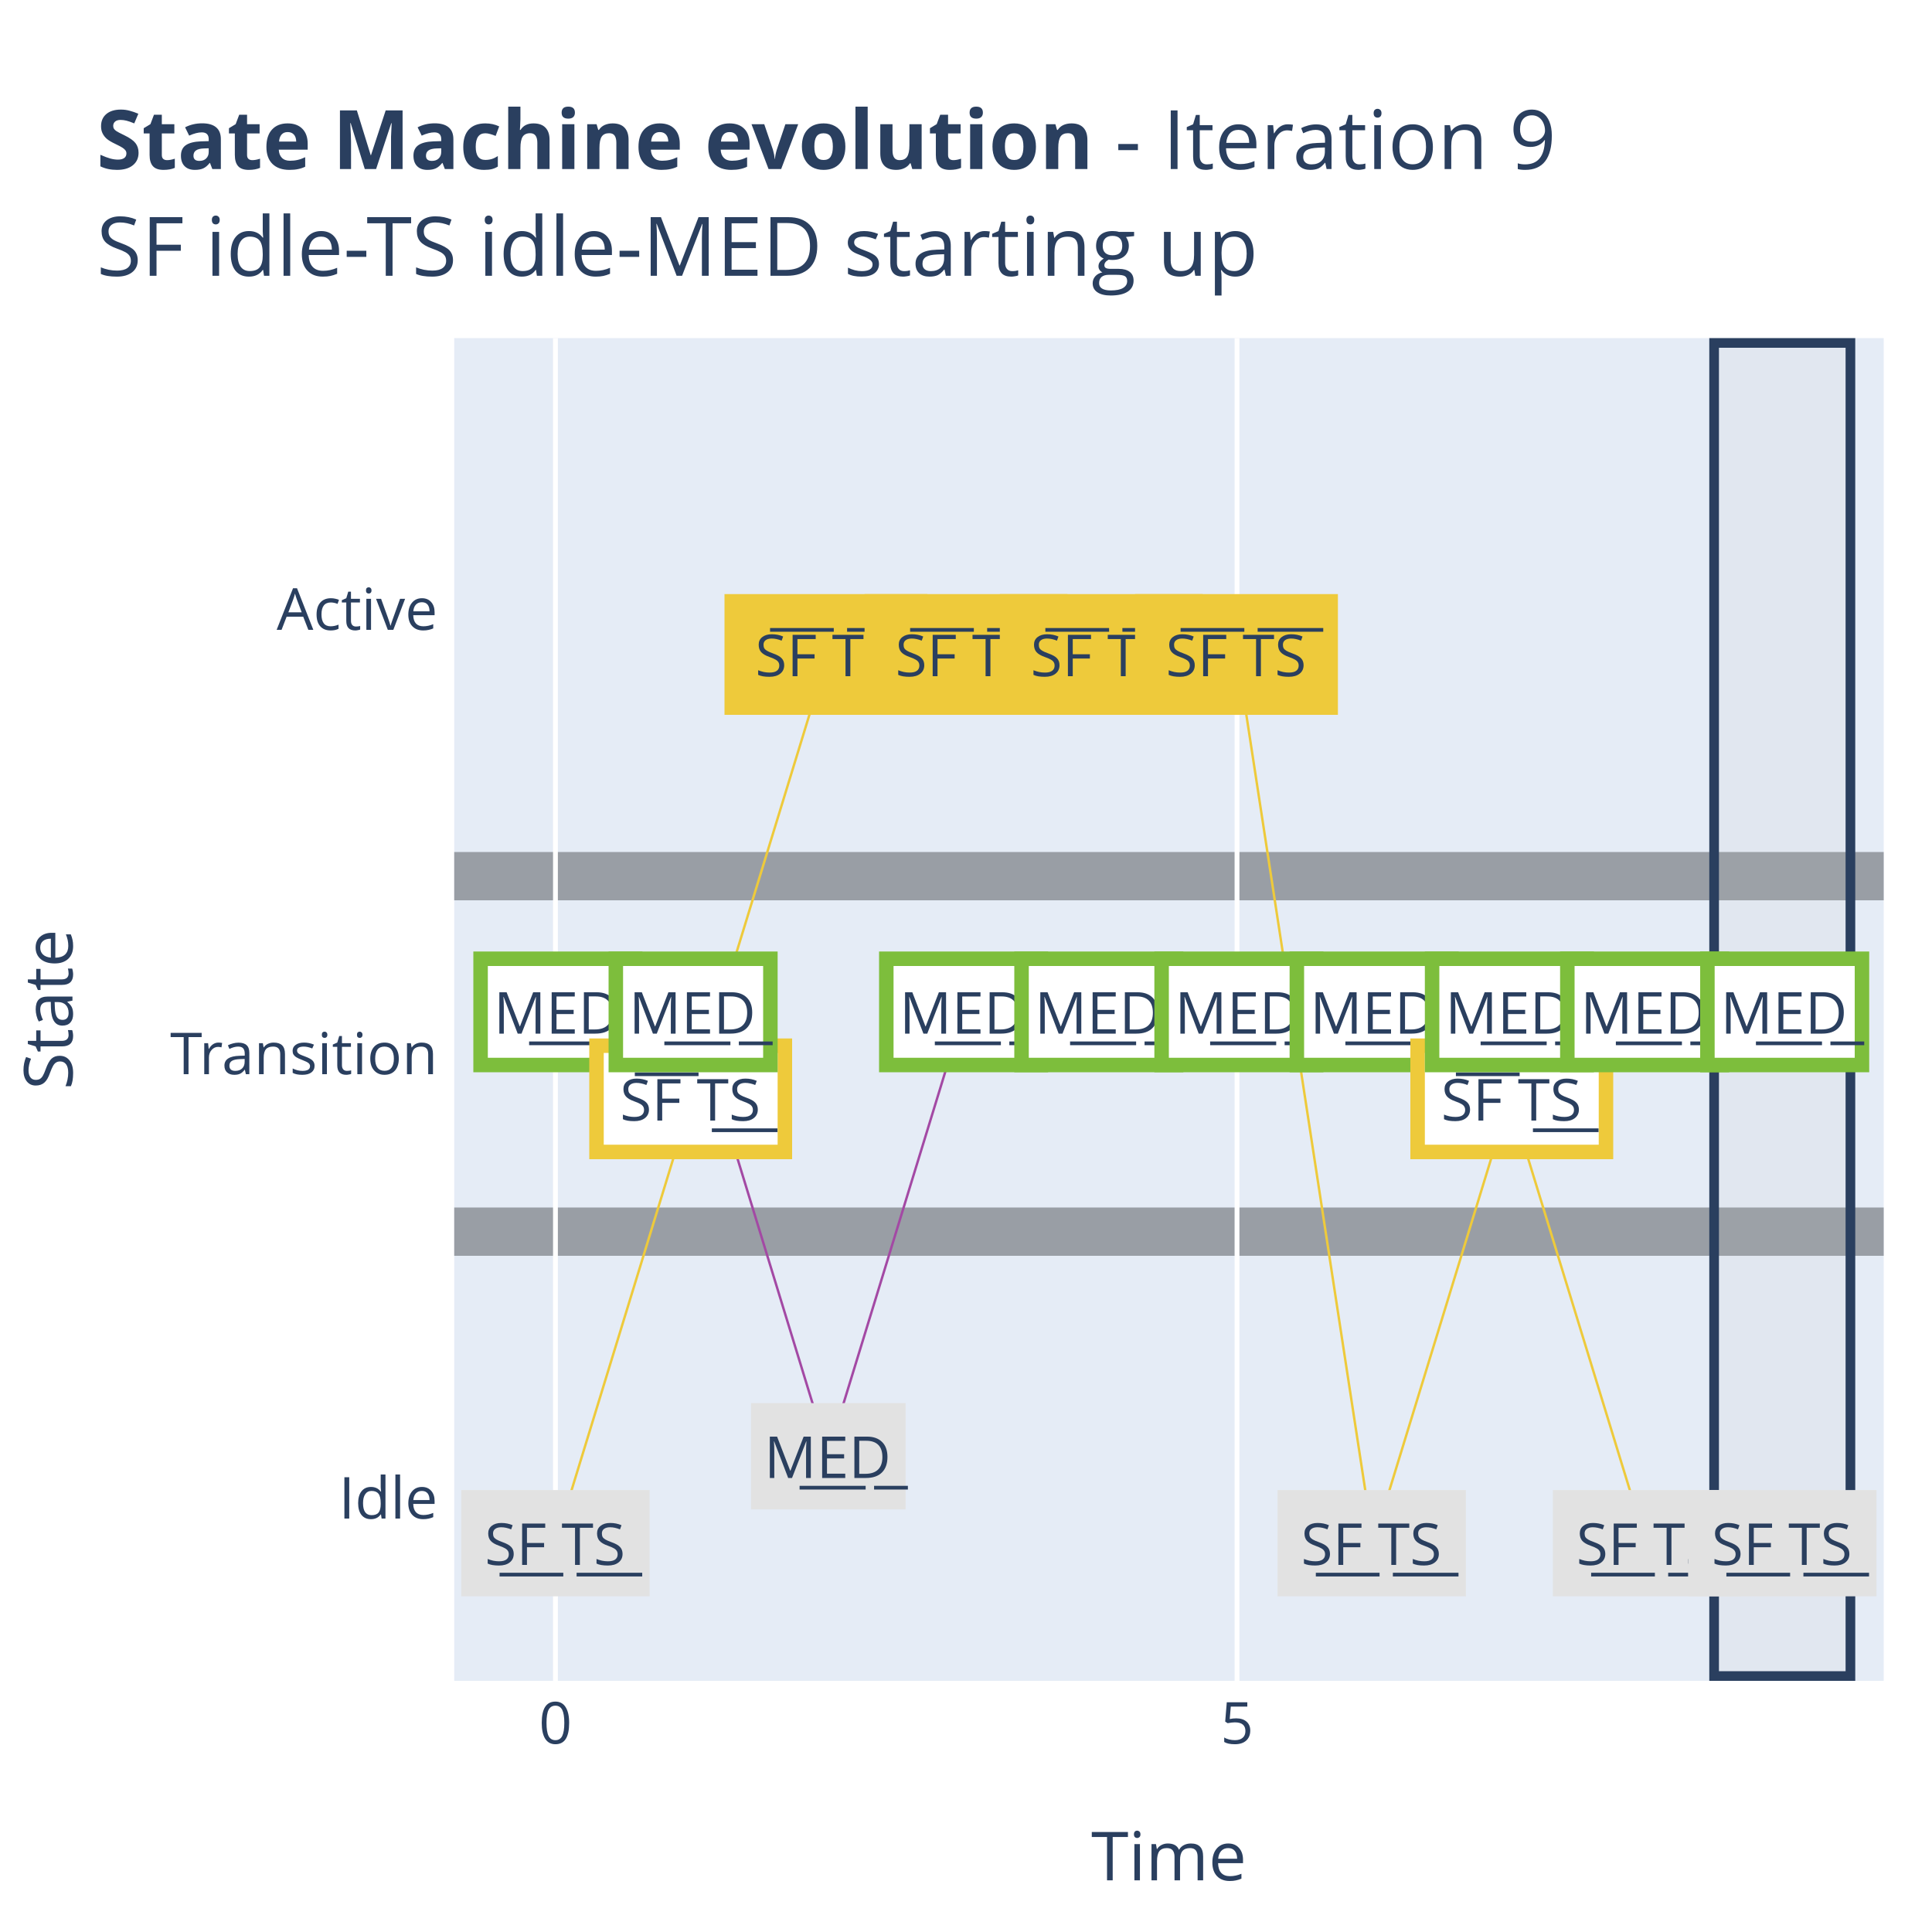
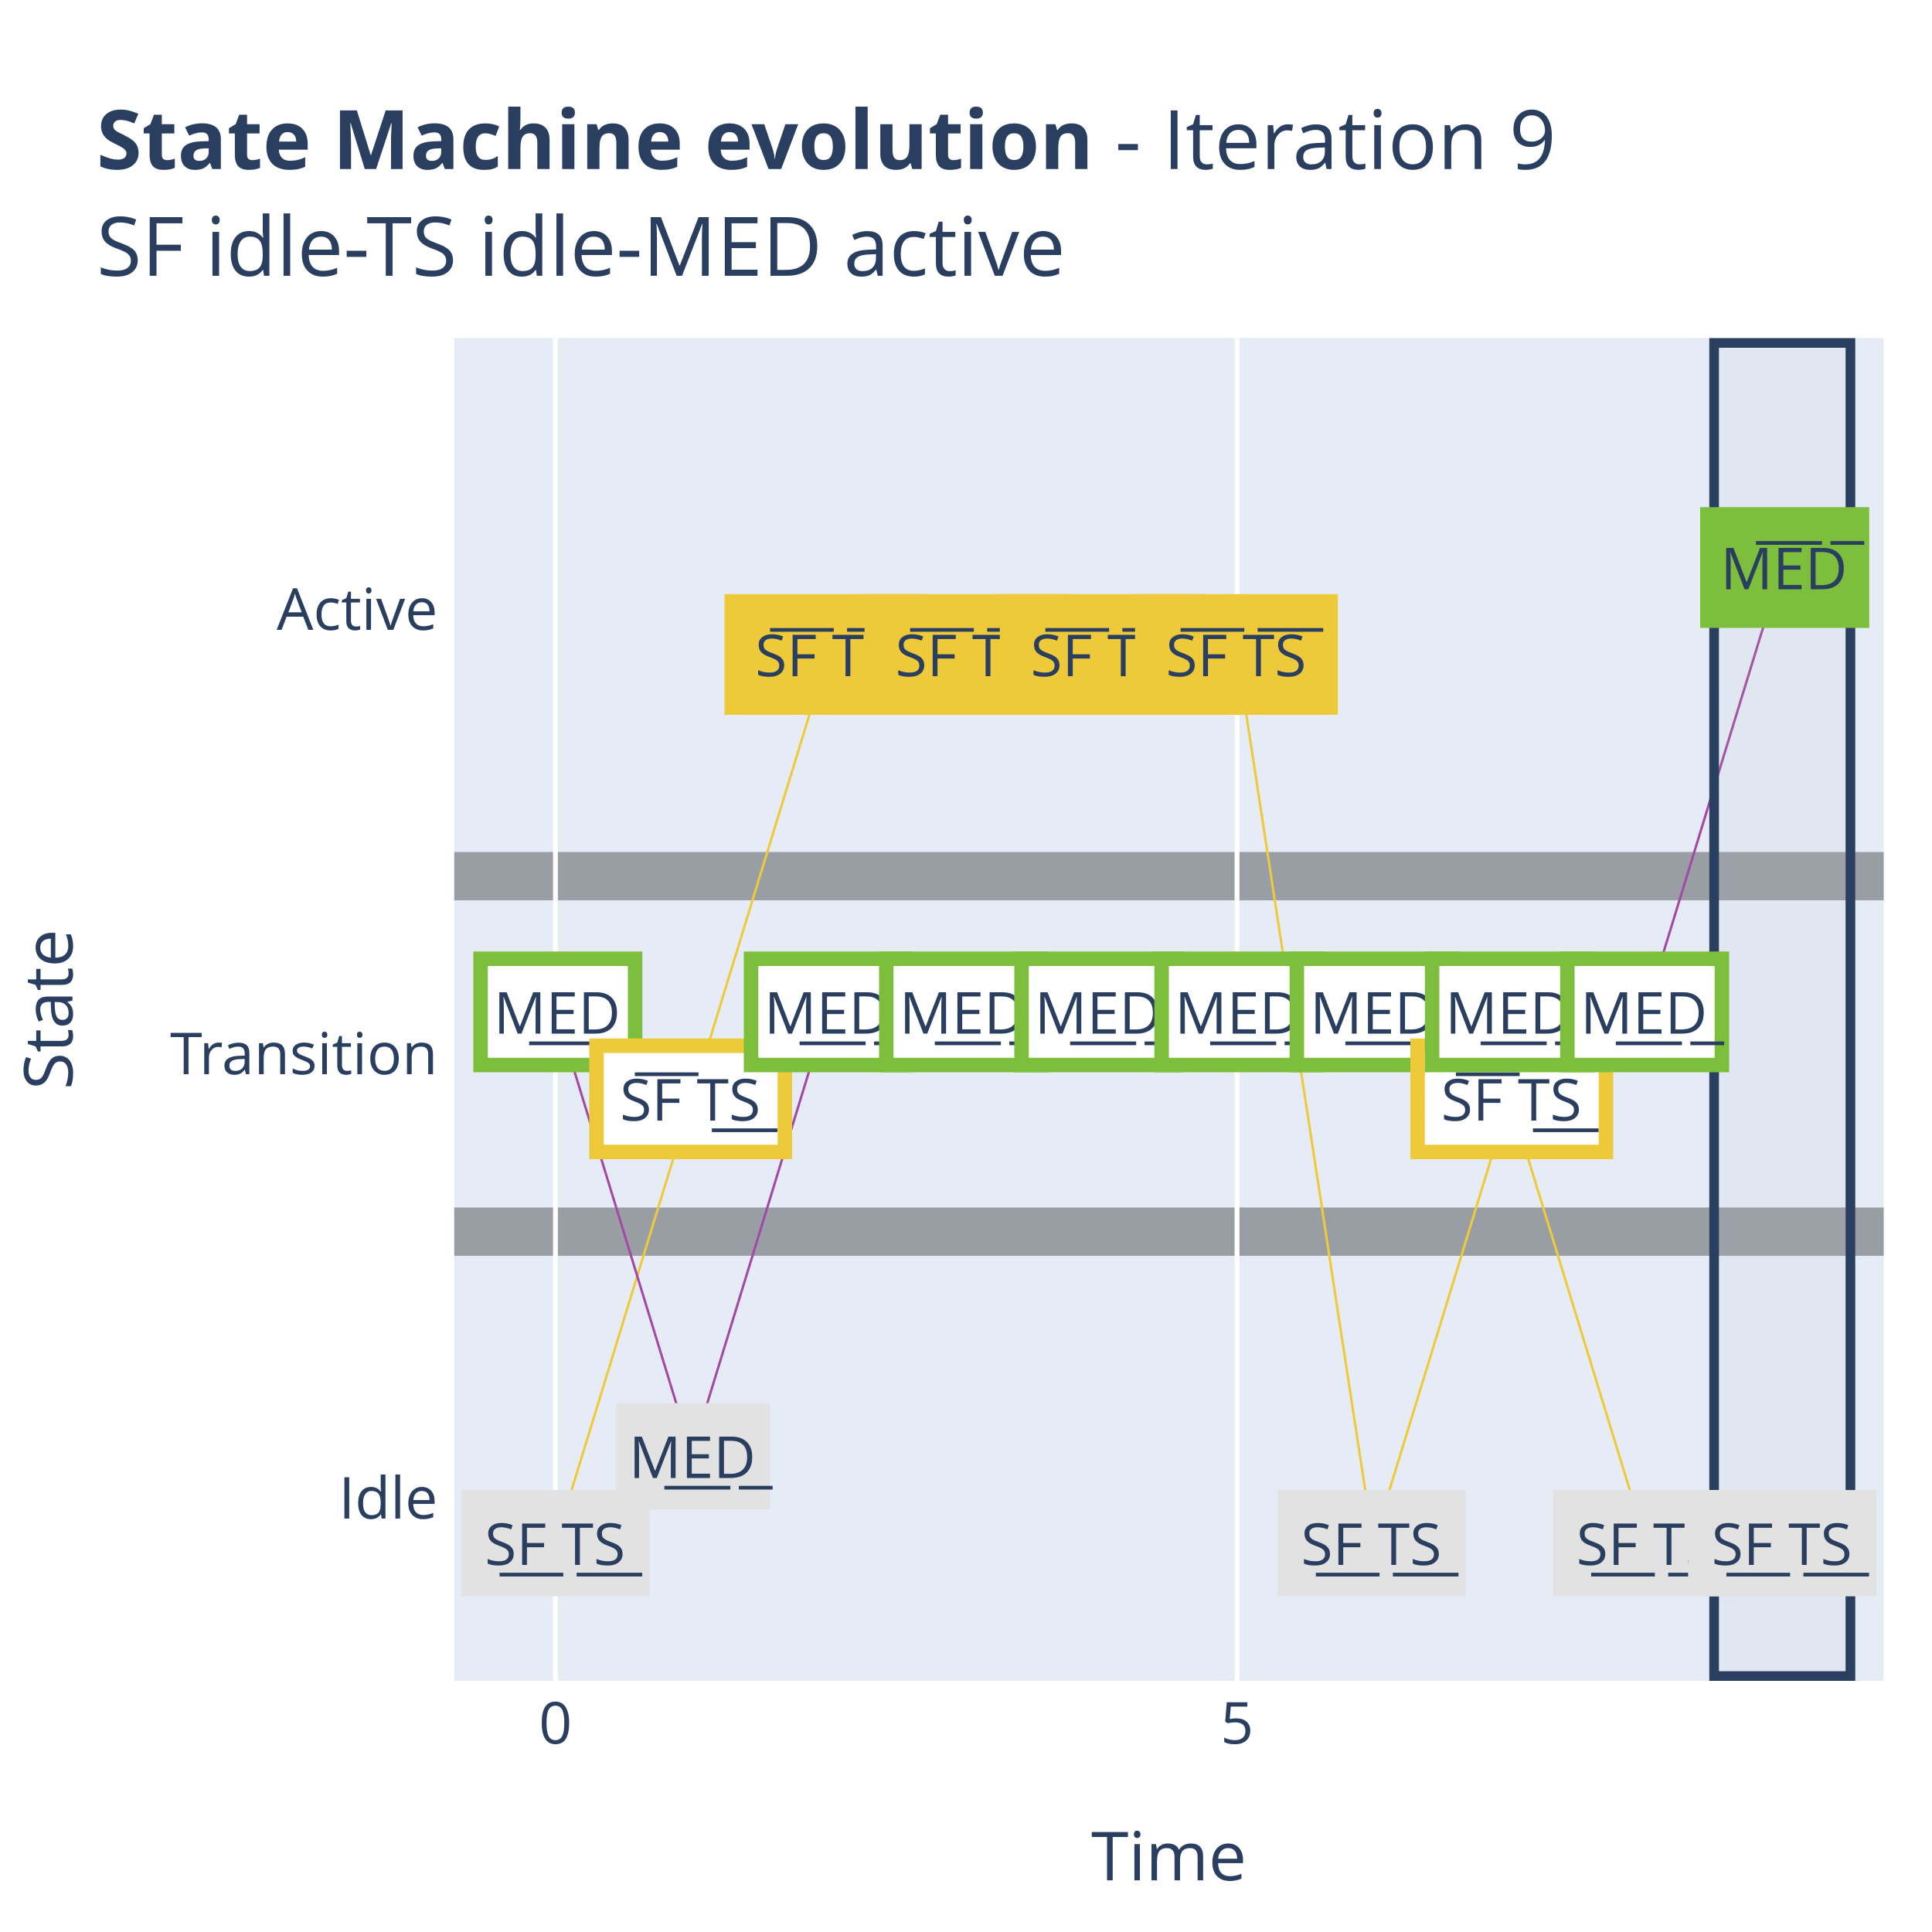
<svg xmlns="http://www.w3.org/2000/svg" class="main-svg" width="800" height="800" style="" viewBox="0 0 400 400">
  <rect x="0" y="0" width="400" height="400" style="fill: rgb(255, 255, 255); fill-opacity: 1;" />
-   <defs id="defs-93a66f">
+   <defs id="defs-667d16">
    <g class="clips">
-       <clipPath id="clip93a66fxyplot" class="plotclip">
+       <clipPath id="clip667d16xyplot" class="plotclip">
        <rect width="296" height="278" />
      </clipPath>
-       <clipPath class="axesclip" id="clip93a66fx">
+       <clipPath class="axesclip" id="clip667d16x">
        <rect x="94" y="0" width="296" height="400" />
      </clipPath>
-       <clipPath class="axesclip" id="clip93a66fy">
+       <clipPath class="axesclip" id="clip667d16y">
        <rect x="0" y="70" width="400" height="278" />
      </clipPath>
-       <clipPath class="axesclip" id="clip93a66fxy">
+       <clipPath class="axesclip" id="clip667d16xy">
        <rect x="94" y="70" width="296" height="278" />
      </clipPath>
    </g>
    <g class="gradients" />
    <g class="patterns" />
  </defs>
  <g class="bglayer">
    <rect class="bg" x="94" y="70" width="296" height="278" style="fill: rgb(229, 236, 246); fill-opacity: 1; stroke-width: 0;" />
  </g>
  <g class="layer-below">
    <g class="imagelayer" />
    <g class="shapelayer" />
  </g>
  <g class="cartesianlayer">
    <g class="subplot xy">
      <g class="layer-subplot">
        <g class="shapelayer" />
        <g class="imagelayer" />
      </g>
      <g class="minor-gridlayer">
        <g class="x" />
        <g class="y">
          <path class="ygrid crisp" transform="translate(0,255)" d="M94,0h296" style="stroke: rgb(153, 158, 165); stroke-opacity: 1; stroke-width: 10px;" />
          <path class="ygrid crisp" transform="translate(0,181.4)" d="M94,0h296" style="stroke: rgb(153, 158, 165); stroke-opacity: 1; stroke-width: 10px;" />
        </g>
      </g>
      <g class="gridlayer">
        <g class="x">
          <path class="xgrid crisp" transform="translate(115,0)" d="M0,70v278" style="stroke: rgb(255, 255, 255); stroke-opacity: 1; stroke-width: 1px;" />
          <path class="xgrid crisp" transform="translate(256.11,0)" d="M0,70v278" style="stroke: rgb(255, 255, 255); stroke-opacity: 1; stroke-width: 1px;" />
        </g>
        <g class="y" />
      </g>
      <g class="zerolinelayer" />
      <path class="xlines-below" />
      <path class="ylines-below" />
      <g class="overlines-below" />
      <g class="xaxislayer-below" />
      <g class="yaxislayer-below" />
      <g class="overaxes-below" />
-       <g class="plot" transform="translate(94,70)" clip-path="url(#clip93a66fxyplot)">
+       <g class="plot" transform="translate(94,70)" clip-path="url(#clip667d16xyplot)">
        <g class="scatterlayer mlayer">
-           <g class="trace scatter tracec7bb08" style="stroke-miterlimit: 2; opacity: 1;">
+           <g class="trace scatter trace19f5ee" style="stroke-miterlimit: 2; opacity: 1;">
            <g class="fills" />
            <g class="errorbars" />
            <g class="lines">
              <path class="js-line" d="M21,249.4L77.44,65.4L105.67,65.4L162.11,65.4L190.33,249.4L218.56,157.4L246.78,249.4L275,249.4" style="vector-effect: none; fill: none; stroke: rgb(238, 202, 59); stroke-opacity: 1; stroke-width: 0.5px; opacity: 1;" />
            </g>
            <g class="points">
              <path class="point" transform="translate(21,249.4)" d="M3,0A3,3 0 1,1 0,-3A3,3 0 0,1 3,0Z" style="opacity: 1; stroke-width: 0px; fill: rgb(238, 202, 59); fill-opacity: 1;" />
              <path class="point" transform="translate(49.22,157.4)" d="M3,0A3,3 0 1,1 0,-3A3,3 0 0,1 3,0Z" style="opacity: 1; stroke-width: 0px; fill: rgb(238, 202, 59); fill-opacity: 1;" />
              <path class="point" transform="translate(77.44,65.4)" d="M3,0A3,3 0 1,1 0,-3A3,3 0 0,1 3,0Z" style="opacity: 1; stroke-width: 0px; fill: rgb(238, 202, 59); fill-opacity: 1;" />
              <path class="point" transform="translate(105.67,65.4)" d="M3,0A3,3 0 1,1 0,-3A3,3 0 0,1 3,0Z" style="opacity: 1; stroke-width: 0px; fill: rgb(238, 202, 59); fill-opacity: 1;" />
              <path class="point" transform="translate(133.89,65.4)" d="M3,0A3,3 0 1,1 0,-3A3,3 0 0,1 3,0Z" style="opacity: 1; stroke-width: 0px; fill: rgb(238, 202, 59); fill-opacity: 1;" />
              <path class="point" transform="translate(162.11,65.4)" d="M3,0A3,3 0 1,1 0,-3A3,3 0 0,1 3,0Z" style="opacity: 1; stroke-width: 0px; fill: rgb(238, 202, 59); fill-opacity: 1;" />
              <path class="point" transform="translate(190.33,249.4)" d="M3,0A3,3 0 1,1 0,-3A3,3 0 0,1 3,0Z" style="opacity: 1; stroke-width: 0px; fill: rgb(238, 202, 59); fill-opacity: 1;" />
              <path class="point" transform="translate(218.56,157.4)" d="M3,0A3,3 0 1,1 0,-3A3,3 0 0,1 3,0Z" style="opacity: 1; stroke-width: 0px; fill: rgb(238, 202, 59); fill-opacity: 1;" />
              <path class="point" transform="translate(246.78,249.4)" d="M3,0A3,3 0 1,1 0,-3A3,3 0 0,1 3,0Z" style="opacity: 1; stroke-width: 0px; fill: rgb(238, 202, 59); fill-opacity: 1;" />
              <path class="point" transform="translate(275,249.4)" d="M3,0A3,3 0 1,1 0,-3A3,3 0 0,1 3,0Z" style="opacity: 1; stroke-width: 0px; fill: rgb(238, 202, 59); fill-opacity: 1;" />
            </g>
            <g class="text" />
          </g>
-           <g class="trace scatter trace77e6e6" style="stroke-miterlimit: 2; opacity: 1;">
+           <g class="trace scatter traceb861f3" style="stroke-miterlimit: 2; opacity: 1;">
            <g class="fills" />
            <g class="errorbars" />
            <g class="lines">
-               <path class="js-line" d="M21,139L49.22,139L77.44,231L105.67,139L133.89,139L275,139" style="vector-effect: none; fill: none; stroke: rgb(163, 73, 164); stroke-opacity: 1; stroke-width: 0.5px; opacity: 1;" />
+               <path class="js-line" d="M21,139L49.22,231L77.44,139L246.78,139L275,47" style="vector-effect: none; fill: none; stroke: rgb(163, 73, 164); stroke-opacity: 1; stroke-width: 0.5px; opacity: 1;" />
            </g>
            <g class="points" />
            <g class="text" />
          </g>
        </g>
      </g>
      <g class="overplot" />
      <path class="xlines-above crisp" d="M0,0" style="fill: none;" />
      <path class="ylines-above crisp" d="M93.5,70V348" style="fill: none; stroke-width: 1px; stroke: rgb(255, 255, 255); stroke-opacity: 1;" />
      <g class="overlines-above" />
      <g class="xaxislayer-above">
        <g class="xtick">
          <text text-anchor="middle" x="0" y="361" transform="translate(115,0)" style="font-family: 'Open Sans', verdana, arial, sans-serif; font-size: 12px; fill: rgb(42, 63, 95); fill-opacity: 1; white-space: pre; opacity: 1;">0</text>
        </g>
        <g class="xtick">
          <text text-anchor="middle" x="0" y="361" style="font-family: 'Open Sans', verdana, arial, sans-serif; font-size: 12px; fill: rgb(42, 63, 95); fill-opacity: 1; white-space: pre; opacity: 1;" transform="translate(256.11,0)">5</text>
        </g>
      </g>
      <g class="yaxislayer-above">
        <g class="ytick">
          <text text-anchor="end" x="90.6" y="4.2" transform="translate(0,310.2)" style="font-family: 'Open Sans', verdana, arial, sans-serif; font-size: 12px; fill: rgb(42, 63, 95); fill-opacity: 1; white-space: pre; opacity: 1;">Idle</text>
        </g>
        <g class="ytick">
          <text text-anchor="end" x="90.6" y="4.2" style="font-family: 'Open Sans', verdana, arial, sans-serif; font-size: 12px; fill: rgb(42, 63, 95); fill-opacity: 1; white-space: pre; opacity: 1;" transform="translate(0,218.2)">Transition</text>
        </g>
        <g class="ytick">
          <text text-anchor="end" x="90.6" y="4.2" style="font-family: 'Open Sans', verdana, arial, sans-serif; font-size: 12px; fill: rgb(42, 63, 95); fill-opacity: 1; white-space: pre; opacity: 1;" transform="translate(0,126.2)">Active</text>
        </g>
      </g>
      <g class="overaxes-above" />
    </g>
  </g>
  <g class="polarlayer" />
  <g class="smithlayer" />
  <g class="ternarylayer" />
  <g class="geolayer" />
  <g class="funnelarealayer" />
  <g class="pielayer" />
  <g class="iciclelayer" />
  <g class="treemaplayer" />
  <g class="sunburstlayer" />
  <g class="glimages" />
-   <defs id="topdefs-93a66f">
+   <defs id="topdefs-667d16">
    <g class="clips" />
  </defs>
  <g class="layer-above">
    <g class="imagelayer" />
    <g class="shapelayer">
-       <g class="shape-group" data-index="0" clip-path="url(#clip93a66fxy)">
+       <g class="shape-group" data-index="0" clip-path="url(#clip667d16xy)">
        <path data-index="0" fill-rule="evenodd" d="M354.89,347H383.11V71H354.89Z" style="opacity: 1; stroke: rgb(42, 63, 95); stroke-opacity: 1; fill: rgb(182, 182, 182); fill-opacity: 0.1; stroke-width: 2px;" />
      </g>
    </g>
  </g>
  <g class="infolayer">
    <g class="g-gtitle">
      <text class="gtitle" x="20" y="35" text-anchor="start" dy="0em" style="font-family: 'Open Sans', verdana, arial, sans-serif; font-size: 17px; fill: rgb(42, 63, 95); opacity: 1; font-weight: normal; white-space: pre;">
        <tspan class="line" dy="0em" x="20" y="35">
          <tspan style="font-weight:bold">State Machine evolution</tspan> - Iteration 9</tspan>
-         <tspan class="line" dy="1.3em" x="20" y="35">SF idle-TS idle-MED starting up</tspan>
+         <tspan class="line" dy="1.3em" x="20" y="35">SF idle-TS idle-MED active</tspan>
        <tspan class="line" dy="2.6em" x="20" y="35" />
      </text>
    </g>
    <g class="g-xtitle">
      <text class="xtitle" x="242" y="389.3" text-anchor="middle" style="font-family: 'Open Sans', verdana, arial, sans-serif; font-size: 14px; fill: rgb(42, 63, 95); opacity: 1; font-weight: normal; white-space: pre;">Time</text>
    </g>
    <g class="g-ytitle" transform="translate(4.924805,0)">
      <text class="ytitle" transform="rotate(-90,10.075,209)" x="10.075" y="209" text-anchor="middle" style="font-family: 'Open Sans', verdana, arial, sans-serif; font-size: 14px; fill: rgb(42, 63, 95); opacity: 1; font-weight: normal; white-space: pre;">State</text>
    </g>
    <g class="annotation" data-index="0" style="opacity: 1;">
      <g class="annotation-text-g" transform="rotate(0,115,319.4)">
        <g class="cursor-pointer" transform="translate(94,307)">
          <rect class="bg" x="1.5" y="1.5" width="39" height="22" style="stroke-width: 3px; stroke: rgb(0, 0, 0); stroke-opacity: 0; fill: rgb(226, 226, 226); fill-opacity: 1;" />
          <text class="annotation-text" text-anchor="middle" x="20.906" y="17" style="font-family: 'Open Sans', verdana, arial, sans-serif; font-size: 12px; fill: rgb(42, 63, 95); fill-opacity: 1; white-space: pre;">S̲F̲ T̲S̲</text>
        </g>
      </g>
    </g>
    <g class="annotation" data-index="1" style="opacity: 1;">
      <g class="annotation-text-g" transform="rotate(0,115,209)">
        <g class="cursor-pointer" transform="translate(98,197)">
          <rect class="bg" x="1.5" y="1.5" width="32" height="22" style="stroke-width: 3px; stroke: rgb(125, 190, 60); stroke-opacity: 1; fill: rgb(255, 255, 255); fill-opacity: 1;" />
          <text class="annotation-text" text-anchor="middle" x="17.344" y="17" style="font-family: 'Open Sans', verdana, arial, sans-serif; font-size: 12px; fill: rgb(42, 63, 95); fill-opacity: 1; white-space: pre;">M̲E̲D̲</text>
        </g>
      </g>
    </g>
    <g class="annotation" data-index="2" style="opacity: 1;">
      <g class="annotation-text-g" transform="rotate(0,143.22,227.4)">
        <g class="cursor-pointer" transform="translate(122,215)">
          <rect class="bg" x="1.5" y="1.5" width="39" height="22" style="stroke-width: 3px; stroke: rgb(238, 202, 59); stroke-opacity: 1; fill: rgb(255, 255, 255); fill-opacity: 1;" />
          <text class="annotation-text" text-anchor="middle" x="20.906" y="17" style="font-family: 'Open Sans', verdana, arial, sans-serif; font-size: 12px; fill: rgb(42, 63, 95); fill-opacity: 1; white-space: pre;">S̅F̅ T̲S̲</text>
        </g>
      </g>
    </g>
    <g class="annotation" data-index="3" style="opacity: 1;">
-       <g class="annotation-text-g" transform="rotate(0,143.22,209)">
-         <g class="cursor-pointer" transform="translate(126,197)">
-           <rect class="bg" x="1.5" y="1.5" width="32" height="22" style="stroke-width: 3px; stroke: rgb(125, 190, 60); stroke-opacity: 1; fill: rgb(255, 255, 255); fill-opacity: 1;" />
+       <g class="annotation-text-g" transform="rotate(0,143.22,301)">
+         <g class="cursor-pointer" transform="translate(126,289)">
+           <rect class="bg" x="1.5" y="1.5" width="32" height="22" style="stroke-width: 3px; stroke: rgb(0, 0, 0); stroke-opacity: 0; fill: rgb(226, 226, 226); fill-opacity: 1;" />
          <text class="annotation-text" text-anchor="middle" x="17.344" y="17" style="font-family: 'Open Sans', verdana, arial, sans-serif; font-size: 12px; fill: rgb(42, 63, 95); fill-opacity: 1; white-space: pre;">M̲E̲D̲</text>
        </g>
      </g>
    </g>
    <g class="annotation" data-index="4" style="opacity: 1;">
      <g class="annotation-text-g" transform="rotate(0,171.44,135.4)">
        <g class="cursor-pointer" transform="translate(150,123)">
          <rect class="bg" x="1.5" y="1.5" width="39" height="22" style="stroke-width: 3px; stroke: rgb(238, 202, 59); stroke-opacity: 1; fill: rgb(238, 202, 59); fill-opacity: 1;" />
          <text class="annotation-text" text-anchor="middle" x="20.906" y="17" style="font-family: 'Open Sans', verdana, arial, sans-serif; font-size: 12px; fill: rgb(42, 63, 95); fill-opacity: 1; white-space: pre;">S̅F̅ T̅S̅</text>
        </g>
      </g>
    </g>
    <g class="annotation" data-index="5" style="opacity: 1;">
-       <g class="annotation-text-g" transform="rotate(0,171.44,301)">
-         <g class="cursor-pointer" transform="translate(154,289)">
-           <rect class="bg" x="1.5" y="1.5" width="32" height="22" style="stroke-width: 3px; stroke: rgb(0, 0, 0); stroke-opacity: 0; fill: rgb(226, 226, 226); fill-opacity: 1;" />
+       <g class="annotation-text-g" transform="rotate(0,171.44,209)">
+         <g class="cursor-pointer" transform="translate(154,197)">
+           <rect class="bg" x="1.5" y="1.5" width="32" height="22" style="stroke-width: 3px; stroke: rgb(125, 190, 60); stroke-opacity: 1; fill: rgb(255, 255, 255); fill-opacity: 1;" />
          <text class="annotation-text" text-anchor="middle" x="17.344" y="17" style="font-family: 'Open Sans', verdana, arial, sans-serif; font-size: 12px; fill: rgb(42, 63, 95); fill-opacity: 1; white-space: pre;">M̲E̲D̲</text>
        </g>
      </g>
    </g>
    <g class="annotation" data-index="6" style="opacity: 1;">
      <g class="annotation-text-g" transform="rotate(0,199.67,135.4)">
        <g class="cursor-pointer" transform="translate(179,123)">
          <rect class="bg" x="1.5" y="1.5" width="39" height="22" style="stroke-width: 3px; stroke: rgb(238, 202, 59); stroke-opacity: 1; fill: rgb(238, 202, 59); fill-opacity: 1;" />
          <text class="annotation-text" text-anchor="middle" x="20.906" y="17" style="font-family: 'Open Sans', verdana, arial, sans-serif; font-size: 12px; fill: rgb(42, 63, 95); fill-opacity: 1; white-space: pre;">S̅F̅ T̅S̅</text>
        </g>
      </g>
    </g>
    <g class="annotation" data-index="7" style="opacity: 1;">
      <g class="annotation-text-g" transform="rotate(0,199.67,209)">
        <g class="cursor-pointer" transform="translate(182,197)">
          <rect class="bg" x="1.5" y="1.5" width="32" height="22" style="stroke-width: 3px; stroke: rgb(125, 190, 60); stroke-opacity: 1; fill: rgb(255, 255, 255); fill-opacity: 1;" />
          <text class="annotation-text" text-anchor="middle" x="17.344" y="17" style="font-family: 'Open Sans', verdana, arial, sans-serif; font-size: 12px; fill: rgb(42, 63, 95); fill-opacity: 1; white-space: pre;">M̲E̲D̲</text>
        </g>
      </g>
    </g>
    <g class="annotation" data-index="8" style="opacity: 1;">
      <g class="annotation-text-g" transform="rotate(0,227.89,135.4)">
        <g class="cursor-pointer" transform="translate(207,123)">
          <rect class="bg" x="1.5" y="1.5" width="39" height="22" style="stroke-width: 3px; stroke: rgb(238, 202, 59); stroke-opacity: 1; fill: rgb(238, 202, 59); fill-opacity: 1;" />
          <text class="annotation-text" text-anchor="middle" x="20.906" y="17" style="font-family: 'Open Sans', verdana, arial, sans-serif; font-size: 12px; fill: rgb(42, 63, 95); fill-opacity: 1; white-space: pre;">S̅F̅ T̅S̅</text>
        </g>
      </g>
    </g>
    <g class="annotation" data-index="9" style="opacity: 1;">
      <g class="annotation-text-g" transform="rotate(0,227.89,209)">
        <g class="cursor-pointer" transform="translate(210,197)">
          <rect class="bg" x="1.5" y="1.5" width="32" height="22" style="stroke-width: 3px; stroke: rgb(125, 190, 60); stroke-opacity: 1; fill: rgb(255, 255, 255); fill-opacity: 1;" />
          <text class="annotation-text" text-anchor="middle" x="17.344" y="17" style="font-family: 'Open Sans', verdana, arial, sans-serif; font-size: 12px; fill: rgb(42, 63, 95); fill-opacity: 1; white-space: pre;">M̲E̲D̲</text>
        </g>
      </g>
    </g>
    <g class="annotation" data-index="10" style="opacity: 1;">
      <g class="annotation-text-g" transform="rotate(0,256.11,135.4)">
        <g class="cursor-pointer" transform="translate(235,123)">
          <rect class="bg" x="1.5" y="1.5" width="39" height="22" style="stroke-width: 3px; stroke: rgb(238, 202, 59); stroke-opacity: 1; fill: rgb(238, 202, 59); fill-opacity: 1;" />
          <text class="annotation-text" text-anchor="middle" x="20.906" y="17" style="font-family: 'Open Sans', verdana, arial, sans-serif; font-size: 12px; fill: rgb(42, 63, 95); fill-opacity: 1; white-space: pre;">S̅F̅ T̅S̅</text>
        </g>
      </g>
    </g>
    <g class="annotation" data-index="11" style="opacity: 1;">
      <g class="annotation-text-g" transform="rotate(0,256.11,209)">
        <g class="cursor-pointer" transform="translate(239,197)">
          <rect class="bg" x="1.5" y="1.5" width="32" height="22" style="stroke-width: 3px; stroke: rgb(125, 190, 60); stroke-opacity: 1; fill: rgb(255, 255, 255); fill-opacity: 1;" />
          <text class="annotation-text" text-anchor="middle" x="17.344" y="17" style="font-family: 'Open Sans', verdana, arial, sans-serif; font-size: 12px; fill: rgb(42, 63, 95); fill-opacity: 1; white-space: pre;">M̲E̲D̲</text>
        </g>
      </g>
    </g>
    <g class="annotation" data-index="12" style="opacity: 1;">
      <g class="annotation-text-g" transform="rotate(0,284.33,319.4)">
        <g class="cursor-pointer" transform="translate(263,307)">
          <rect class="bg" x="1.5" y="1.5" width="39" height="22" style="stroke-width: 3px; stroke: rgb(0, 0, 0); stroke-opacity: 0; fill: rgb(226, 226, 226); fill-opacity: 1;" />
          <text class="annotation-text" text-anchor="middle" x="20.906" y="17" style="font-family: 'Open Sans', verdana, arial, sans-serif; font-size: 12px; fill: rgb(42, 63, 95); fill-opacity: 1; white-space: pre;">S̲F̲ T̲S̲</text>
        </g>
      </g>
    </g>
    <g class="annotation" data-index="13" style="opacity: 1;">
      <g class="annotation-text-g" transform="rotate(0,284.33,209)">
        <g class="cursor-pointer" transform="translate(267,197)">
          <rect class="bg" x="1.5" y="1.5" width="32" height="22" style="stroke-width: 3px; stroke: rgb(125, 190, 60); stroke-opacity: 1; fill: rgb(255, 255, 255); fill-opacity: 1;" />
          <text class="annotation-text" text-anchor="middle" x="17.344" y="17" style="font-family: 'Open Sans', verdana, arial, sans-serif; font-size: 12px; fill: rgb(42, 63, 95); fill-opacity: 1; white-space: pre;">M̲E̲D̲</text>
        </g>
      </g>
    </g>
    <g class="annotation" data-index="14" style="opacity: 1;">
      <g class="annotation-text-g" transform="rotate(0,312.56,227.4)">
        <g class="cursor-pointer" transform="translate(292,215)">
          <rect class="bg" x="1.5" y="1.5" width="39" height="22" style="stroke-width: 3px; stroke: rgb(238, 202, 59); stroke-opacity: 1; fill: rgb(255, 255, 255); fill-opacity: 1;" />
          <text class="annotation-text" text-anchor="middle" x="20.906" y="17" style="font-family: 'Open Sans', verdana, arial, sans-serif; font-size: 12px; fill: rgb(42, 63, 95); fill-opacity: 1; white-space: pre;">S̅F̅ T̲S̲</text>
        </g>
      </g>
    </g>
    <g class="annotation" data-index="15" style="opacity: 1;">
      <g class="annotation-text-g" transform="rotate(0,312.56,209)">
        <g class="cursor-pointer" transform="translate(295,197)">
          <rect class="bg" x="1.5" y="1.5" width="32" height="22" style="stroke-width: 3px; stroke: rgb(125, 190, 60); stroke-opacity: 1; fill: rgb(255, 255, 255); fill-opacity: 1;" />
          <text class="annotation-text" text-anchor="middle" x="17.344" y="17" style="font-family: 'Open Sans', verdana, arial, sans-serif; font-size: 12px; fill: rgb(42, 63, 95); fill-opacity: 1; white-space: pre;">M̲E̲D̲</text>
        </g>
      </g>
    </g>
    <g class="annotation" data-index="16" style="opacity: 1;">
      <g class="annotation-text-g" transform="rotate(0,340.78,319.4)">
        <g class="cursor-pointer" transform="translate(320,307)">
          <rect class="bg" x="1.5" y="1.5" width="39" height="22" style="stroke-width: 3px; stroke: rgb(0, 0, 0); stroke-opacity: 0; fill: rgb(226, 226, 226); fill-opacity: 1;" />
          <text class="annotation-text" text-anchor="middle" x="20.906" y="17" style="font-family: 'Open Sans', verdana, arial, sans-serif; font-size: 12px; fill: rgb(42, 63, 95); fill-opacity: 1; white-space: pre;">S̲F̲ T̲S̲</text>
        </g>
      </g>
    </g>
    <g class="annotation" data-index="17" style="opacity: 1;">
      <g class="annotation-text-g" transform="rotate(0,340.78,209)">
        <g class="cursor-pointer" transform="translate(323,197)">
          <rect class="bg" x="1.5" y="1.5" width="32" height="22" style="stroke-width: 3px; stroke: rgb(125, 190, 60); stroke-opacity: 1; fill: rgb(255, 255, 255); fill-opacity: 1;" />
          <text class="annotation-text" text-anchor="middle" x="17.344" y="17" style="font-family: 'Open Sans', verdana, arial, sans-serif; font-size: 12px; fill: rgb(42, 63, 95); fill-opacity: 1; white-space: pre;">M̲E̲D̲</text>
        </g>
      </g>
    </g>
    <g class="annotation" data-index="18" style="opacity: 1;">
      <g class="annotation-text-g" transform="rotate(0,369,319.4)">
        <g class="cursor-pointer" transform="translate(348,307)">
          <rect class="bg" x="1.5" y="1.5" width="39" height="22" style="stroke-width: 3px; stroke: rgb(0, 0, 0); stroke-opacity: 0; fill: rgb(226, 226, 226); fill-opacity: 1;" />
          <text class="annotation-text" text-anchor="middle" x="20.906" y="17" style="font-family: 'Open Sans', verdana, arial, sans-serif; font-size: 12px; fill: rgb(42, 63, 95); fill-opacity: 1; white-space: pre;">S̲F̲ T̲S̲</text>
        </g>
      </g>
    </g>
    <g class="annotation" data-index="19" style="opacity: 1;">
-       <g class="annotation-text-g" transform="rotate(0,369,209)">
-         <g class="cursor-pointer" transform="translate(352,197)">
-           <rect class="bg" x="1.5" y="1.5" width="32" height="22" style="stroke-width: 3px; stroke: rgb(125, 190, 60); stroke-opacity: 1; fill: rgb(255, 255, 255); fill-opacity: 1;" />
-           <text class="annotation-text" text-anchor="middle" x="17.344" y="17" style="font-family: 'Open Sans', verdana, arial, sans-serif; font-size: 12px; fill: rgb(42, 63, 95); fill-opacity: 1; white-space: pre;">M̲E̲D̲</text>
+       <g class="annotation-text-g" transform="rotate(0,369,117)">
+         <g class="cursor-pointer" transform="translate(352,105)">
+           <rect class="bg" x="1.5" y="1.5" width="32" height="22" style="stroke-width: 3px; stroke: rgb(125, 190, 60); stroke-opacity: 1; fill: rgb(125, 190, 60); fill-opacity: 1;" />
+           <text class="annotation-text" text-anchor="middle" x="17.344" y="17" style="font-family: 'Open Sans', verdana, arial, sans-serif; font-size: 12px; fill: rgb(42, 63, 95); fill-opacity: 1; white-space: pre;">M̅E̅D̅</text>
        </g>
      </g>
    </g>
  </g>
</svg>
